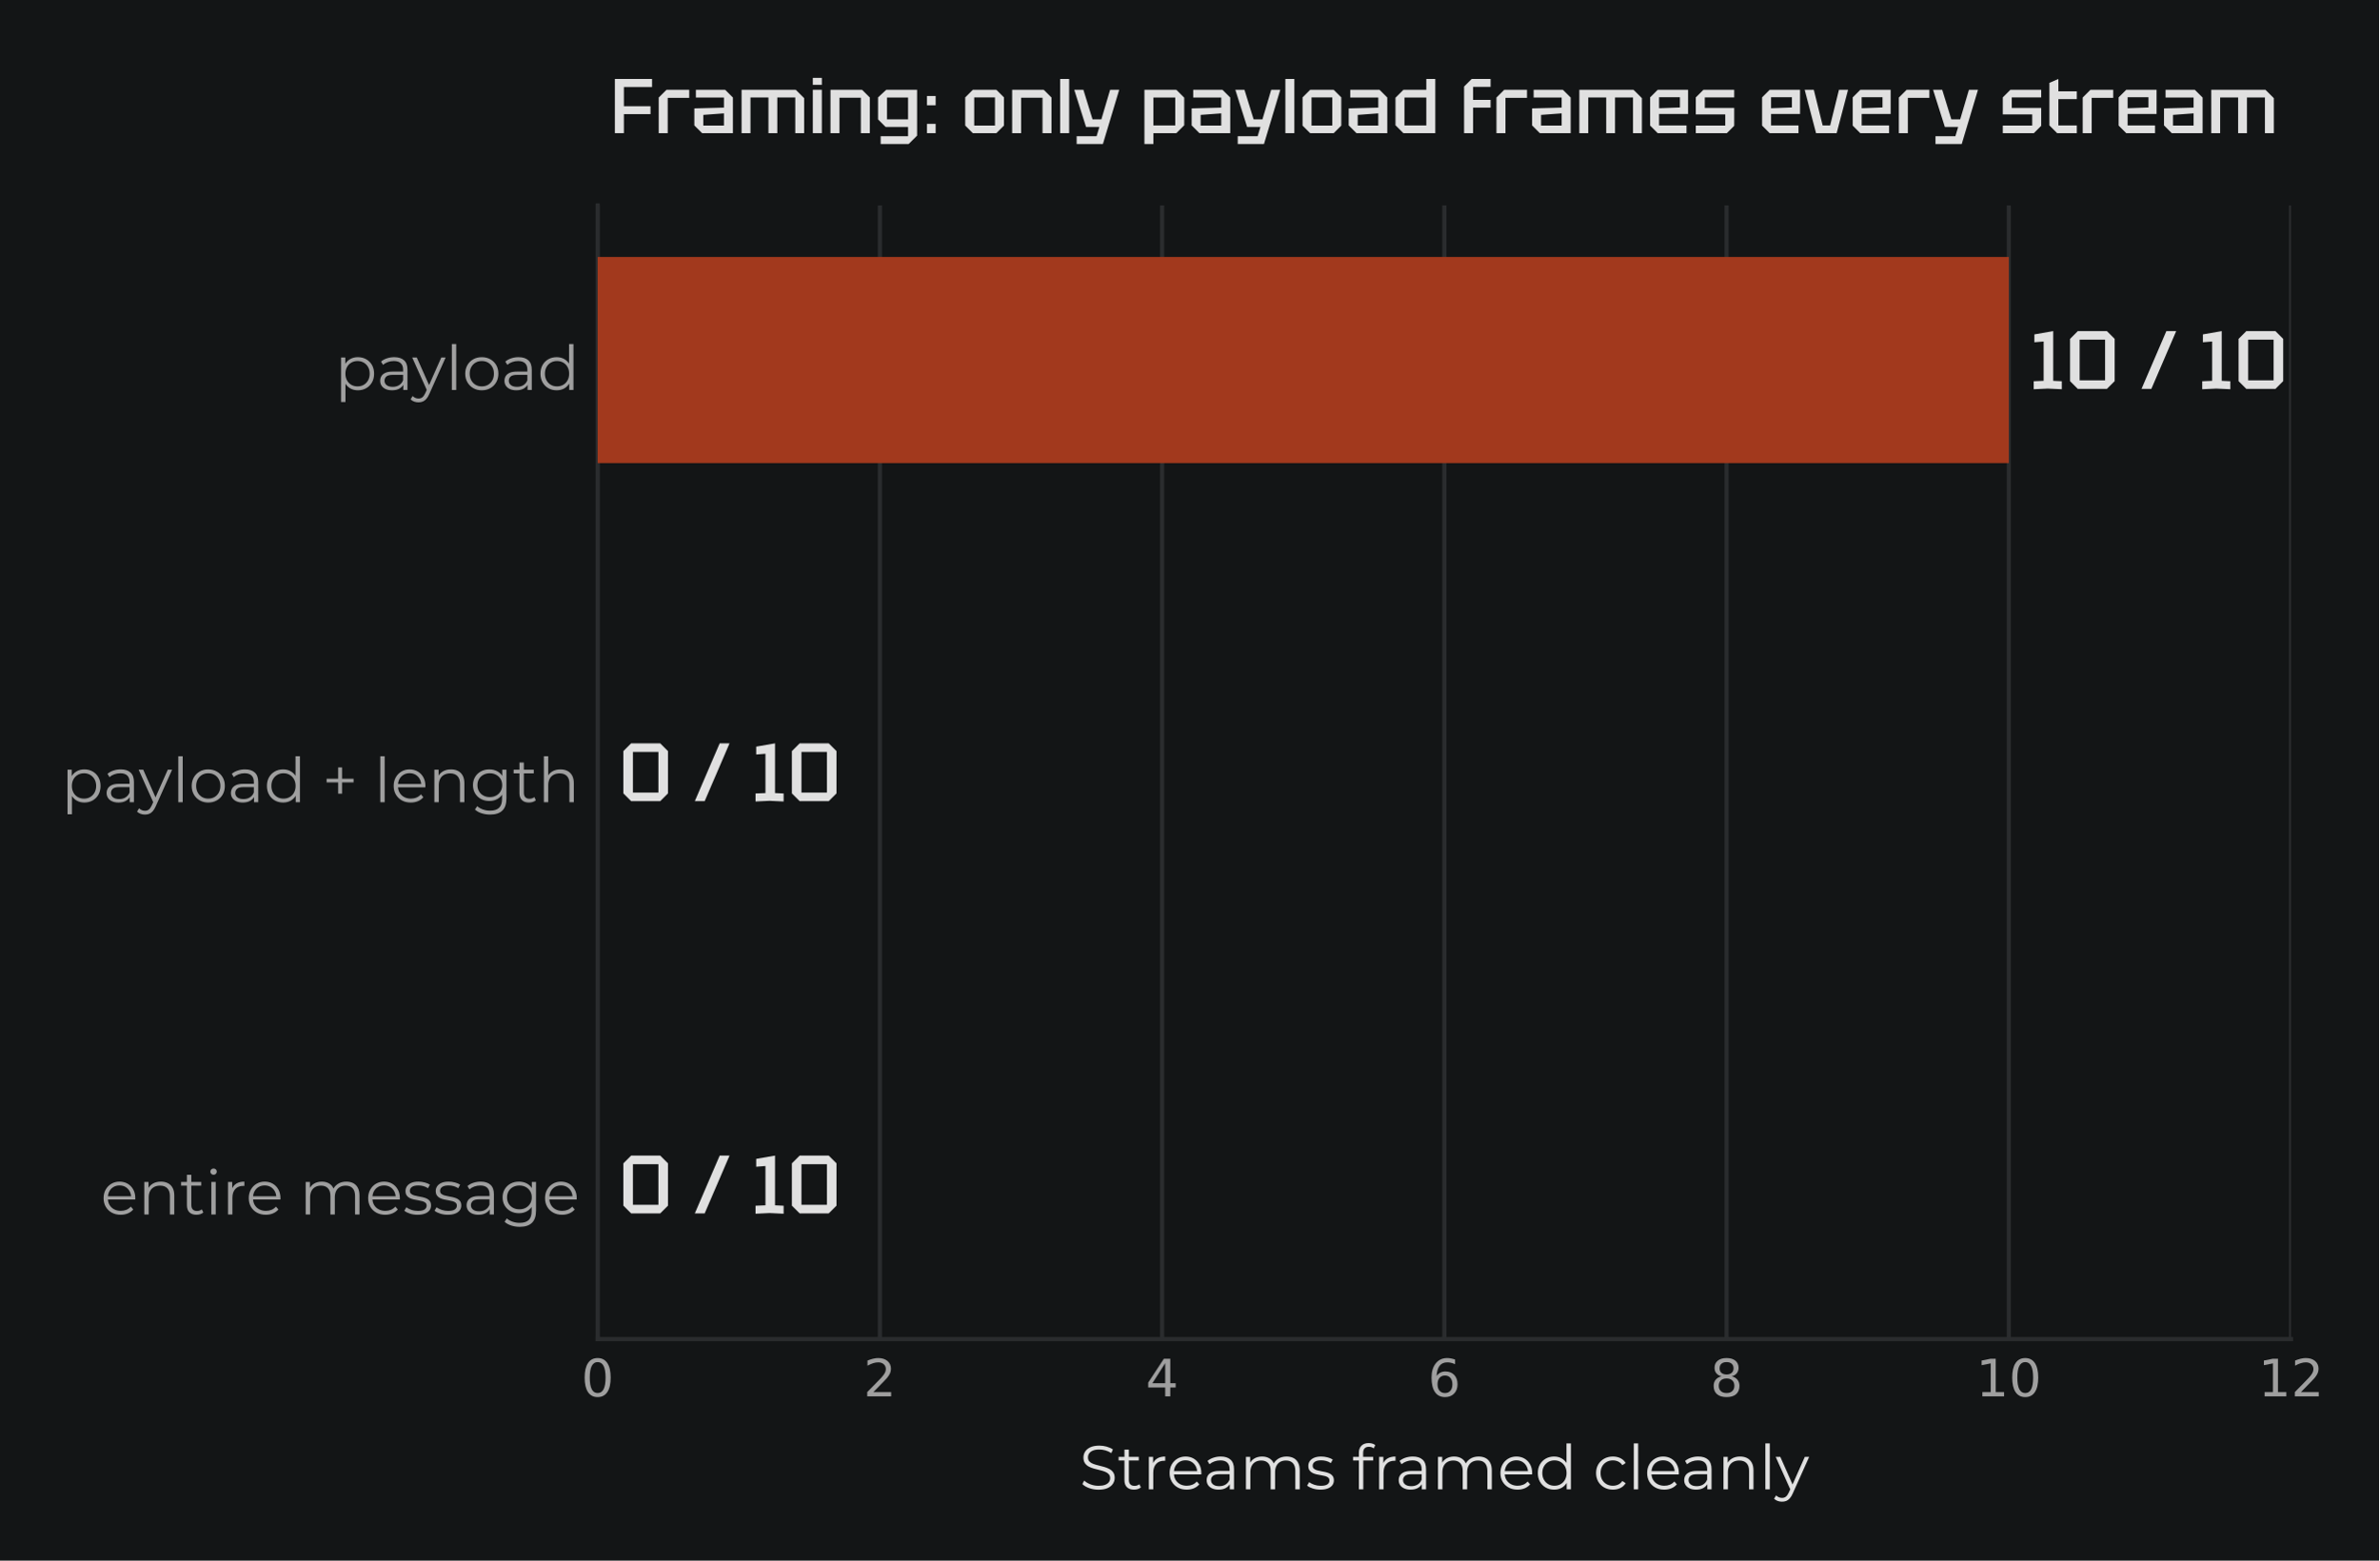
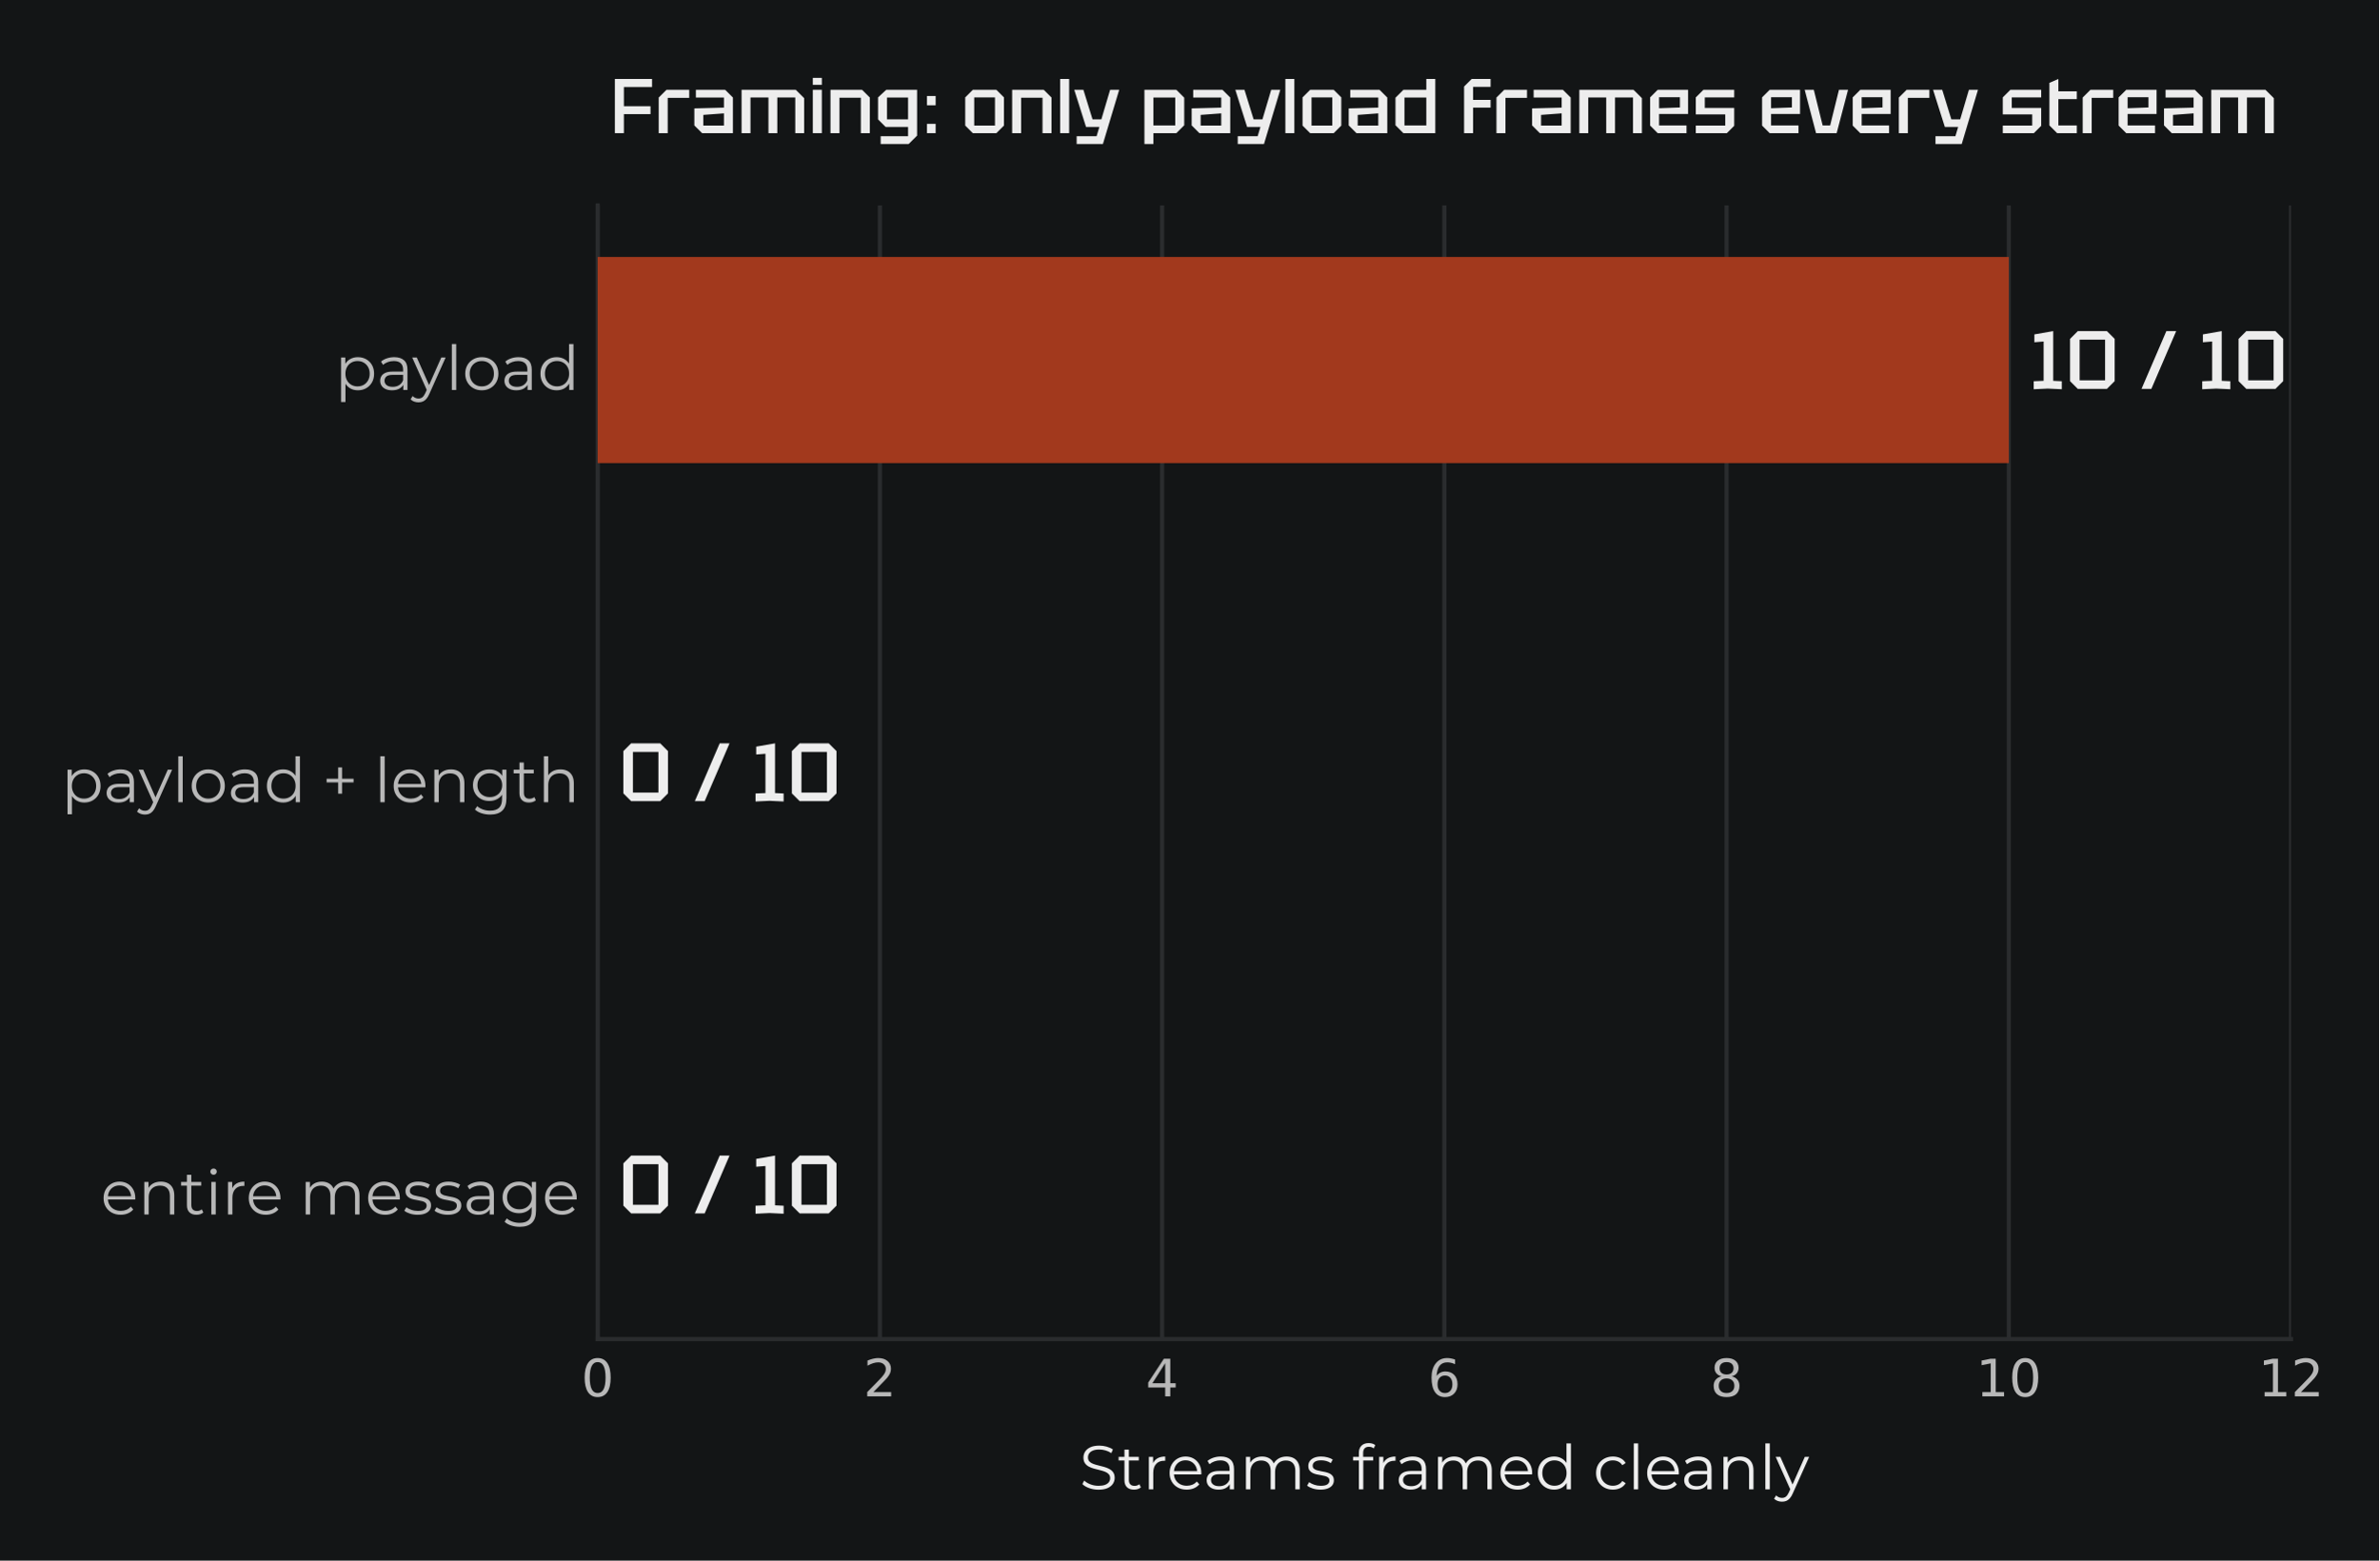
<svg xmlns="http://www.w3.org/2000/svg" xmlns:xlink="http://www.w3.org/1999/xlink" width="460.8pt" height="302.4pt" viewBox="0 0 460.8 302.4" version="1.1">
  <defs>
    <style type="text/css">*{stroke-linejoin: round; stroke-linecap: butt}</style>
  </defs>
  <g id="figure_1">
    <g id="patch_1">
      <path d="M 0 302.4  L 460.8 302.4  L 460.8 0  L 0 0  z " style="fill: #131516" />
    </g>
    <g id="axes_1">
      <g id="patch_2">
        <path d="M 115.76 259.472  L 443.76 259.472  L 443.76 39.8  L 115.76 39.8  z " style="fill: #131516" />
      </g>
      <g id="matplotlib.axis_1">
        <g id="xtick_1">
          <g id="line2d_1">
-             <path d="M 115.76 259.472  L 115.76 39.8  " clip-path="url(#p506b783aee)" style="fill: none; stroke: #2a2c2e; stroke-width: 0.8; stroke-linecap: square" />
+             <path d="M 115.76 259.472  L 115.76 39.8  " clip-path="url(#p3d087b62cd)" style="fill: none; stroke: #2a2c2e; stroke-width: 0.8; stroke-linecap: square" />
          </g>
          <g id="line2d_2" />
          <g id="text_1">
-             <g style="fill: #9f9f9f" transform="translate(112.5787 270.5697) scale(0.1 -0.1)">
+             <g style="fill: #b8b8b8" transform="translate(112.5787 270.5697) scale(0.1 -0.1)">
              <defs>
                <path id="DejaVuSans-13" d="M 2034 4250  Q 1547 4250 1301 3770  Q 1056 3291 1056 2328  Q 1056 1369 1301 889  Q 1547 409 2034 409  Q 2525 409 2770 889  Q 3016 1369 3016 2328  Q 3016 3291 2770 3770  Q 2525 4250 2034 4250  z M 2034 4750  Q 2819 4750 3233 4129  Q 3647 3509 3647 2328  Q 3647 1150 3233 529  Q 2819 -91 2034 -91  Q 1250 -91 836 529  Q 422 1150 422 2328  Q 422 3509 836 4129  Q 1250 4750 2034 4750  z " transform="scale(0.015625)" />
              </defs>
              <use xlink:href="#DejaVuSans-13" />
            </g>
          </g>
        </g>
        <g id="xtick_2">
          <g id="line2d_3">
-             <path d="M 170.427 259.472  L 170.427 39.8  " clip-path="url(#p506b783aee)" style="fill: none; stroke: #2a2c2e; stroke-width: 0.8; stroke-linecap: square" />
+             <path d="M 170.427 259.472  L 170.427 39.8  " clip-path="url(#p3d087b62cd)" style="fill: none; stroke: #2a2c2e; stroke-width: 0.8; stroke-linecap: square" />
          </g>
          <g id="line2d_4" />
          <g id="text_2">
-             <g style="fill: #9f9f9f" transform="translate(167.2454 270.5697) scale(0.1 -0.1)">
+             <g style="fill: #b8b8b8" transform="translate(167.2454 270.5697) scale(0.1 -0.1)">
              <defs>
                <path id="DejaVuSans-15" d="M 1228 531  L 3431 531  L 3431 0  L 469 0  L 469 531  Q 828 903 1448 1529  Q 2069 2156 2228 2338  Q 2531 2678 2651 2914  Q 2772 3150 2772 3378  Q 2772 3750 2511 3984  Q 2250 4219 1831 4219  Q 1534 4219 1204 4116  Q 875 4013 500 3803  L 500 4441  Q 881 4594 1212 4672  Q 1544 4750 1819 4750  Q 2544 4750 2975 4387  Q 3406 4025 3406 3419  Q 3406 3131 3298 2873  Q 3191 2616 2906 2266  Q 2828 2175 2409 1742  Q 1991 1309 1228 531  z " transform="scale(0.015625)" />
              </defs>
              <use xlink:href="#DejaVuSans-15" />
            </g>
          </g>
        </g>
        <g id="xtick_3">
          <g id="line2d_5">
-             <path d="M 225.093 259.472  L 225.093 39.8  " clip-path="url(#p506b783aee)" style="fill: none; stroke: #2a2c2e; stroke-width: 0.8; stroke-linecap: square" />
+             <path d="M 225.093 259.472  L 225.093 39.8  " clip-path="url(#p3d087b62cd)" style="fill: none; stroke: #2a2c2e; stroke-width: 0.8; stroke-linecap: square" />
          </g>
          <g id="line2d_6" />
          <g id="text_3">
-             <g style="fill: #9f9f9f" transform="translate(221.9121 270.5697) scale(0.1 -0.1)">
+             <g style="fill: #b8b8b8" transform="translate(221.9121 270.5697) scale(0.1 -0.1)">
              <defs>
                <path id="DejaVuSans-17" d="M 2419 4116  L 825 1625  L 2419 1625  L 2419 4116  z M 2253 4666  L 3047 4666  L 3047 1625  L 3713 1625  L 3713 1100  L 3047 1100  L 3047 0  L 2419 0  L 2419 1100  L 313 1100  L 313 1709  L 2253 4666  z " transform="scale(0.015625)" />
              </defs>
              <use xlink:href="#DejaVuSans-17" />
            </g>
          </g>
        </g>
        <g id="xtick_4">
          <g id="line2d_7">
-             <path d="M 279.76 259.472  L 279.76 39.8  " clip-path="url(#p506b783aee)" style="fill: none; stroke: #2a2c2e; stroke-width: 0.8; stroke-linecap: square" />
+             <path d="M 279.76 259.472  L 279.76 39.8  " clip-path="url(#p3d087b62cd)" style="fill: none; stroke: #2a2c2e; stroke-width: 0.8; stroke-linecap: square" />
          </g>
          <g id="line2d_8" />
          <g id="text_4">
-             <g style="fill: #9f9f9f" transform="translate(276.5788 270.5697) scale(0.1 -0.1)">
+             <g style="fill: #b8b8b8" transform="translate(276.5788 270.5697) scale(0.1 -0.1)">
              <defs>
                <path id="DejaVuSans-19" d="M 2113 2584  Q 1688 2584 1439 2293  Q 1191 2003 1191 1497  Q 1191 994 1439 701  Q 1688 409 2113 409  Q 2538 409 2786 701  Q 3034 994 3034 1497  Q 3034 2003 2786 2293  Q 2538 2584 2113 2584  z M 3366 4563  L 3366 3988  Q 3128 4100 2886 4159  Q 2644 4219 2406 4219  Q 1781 4219 1451 3797  Q 1122 3375 1075 2522  Q 1259 2794 1537 2939  Q 1816 3084 2150 3084  Q 2853 3084 3261 2657  Q 3669 2231 3669 1497  Q 3669 778 3244 343  Q 2819 -91 2113 -91  Q 1303 -91 875 529  Q 447 1150 447 2328  Q 447 3434 972 4092  Q 1497 4750 2381 4750  Q 2619 4750 2861 4703  Q 3103 4656 3366 4563  z " transform="scale(0.015625)" />
              </defs>
              <use xlink:href="#DejaVuSans-19" />
            </g>
          </g>
        </g>
        <g id="xtick_5">
          <g id="line2d_9">
-             <path d="M 334.427 259.472  L 334.427 39.8  " clip-path="url(#p506b783aee)" style="fill: none; stroke: #2a2c2e; stroke-width: 0.8; stroke-linecap: square" />
+             <path d="M 334.427 259.472  L 334.427 39.8  " clip-path="url(#p3d087b62cd)" style="fill: none; stroke: #2a2c2e; stroke-width: 0.8; stroke-linecap: square" />
          </g>
          <g id="line2d_10" />
          <g id="text_5">
-             <g style="fill: #9f9f9f" transform="translate(331.2454 270.5697) scale(0.1 -0.1)">
+             <g style="fill: #b8b8b8" transform="translate(331.2454 270.5697) scale(0.1 -0.1)">
              <defs>
                <path id="DejaVuSans-1b" d="M 2034 2216  Q 1584 2216 1326 1975  Q 1069 1734 1069 1313  Q 1069 891 1326 650  Q 1584 409 2034 409  Q 2484 409 2743 651  Q 3003 894 3003 1313  Q 3003 1734 2745 1975  Q 2488 2216 2034 2216  z M 1403 2484  Q 997 2584 770 2862  Q 544 3141 544 3541  Q 544 4100 942 4425  Q 1341 4750 2034 4750  Q 2731 4750 3128 4425  Q 3525 4100 3525 3541  Q 3525 3141 3298 2862  Q 3072 2584 2669 2484  Q 3125 2378 3379 2068  Q 3634 1759 3634 1313  Q 3634 634 3220 271  Q 2806 -91 2034 -91  Q 1263 -91 848 271  Q 434 634 434 1313  Q 434 1759 690 2068  Q 947 2378 1403 2484  z M 1172 3481  Q 1172 3119 1398 2916  Q 1625 2713 2034 2713  Q 2441 2713 2670 2916  Q 2900 3119 2900 3481  Q 2900 3844 2670 4047  Q 2441 4250 2034 4250  Q 1625 4250 1398 4047  Q 1172 3844 1172 3481  z " transform="scale(0.015625)" />
              </defs>
              <use xlink:href="#DejaVuSans-1b" />
            </g>
          </g>
        </g>
        <g id="xtick_6">
          <g id="line2d_11">
-             <path d="M 389.093 259.472  L 389.093 39.8  " clip-path="url(#p506b783aee)" style="fill: none; stroke: #2a2c2e; stroke-width: 0.8; stroke-linecap: square" />
+             <path d="M 389.093 259.472  L 389.093 39.8  " clip-path="url(#p3d087b62cd)" style="fill: none; stroke: #2a2c2e; stroke-width: 0.8; stroke-linecap: square" />
          </g>
          <g id="line2d_12" />
          <g id="text_6">
-             <g style="fill: #9f9f9f" transform="translate(382.7308 270.5697) scale(0.1 -0.1)">
+             <g style="fill: #b8b8b8" transform="translate(382.7308 270.5697) scale(0.1 -0.1)">
              <defs>
                <path id="DejaVuSans-14" d="M 794 531  L 1825 531  L 1825 4091  L 703 3866  L 703 4441  L 1819 4666  L 2450 4666  L 2450 531  L 3481 531  L 3481 0  L 794 0  L 794 531  z " transform="scale(0.015625)" />
              </defs>
              <use xlink:href="#DejaVuSans-14" />
              <use xlink:href="#DejaVuSans-13" transform="translate(63.625 0)" />
            </g>
          </g>
        </g>
        <g id="xtick_7">
          <g id="line2d_13">
-             <path d="M 443.76 259.472  L 443.76 39.8  " clip-path="url(#p506b783aee)" style="fill: none; stroke: #2a2c2e; stroke-width: 0.8; stroke-linecap: square" />
+             <path d="M 443.76 259.472  L 443.76 39.8  " clip-path="url(#p3d087b62cd)" style="fill: none; stroke: #2a2c2e; stroke-width: 0.8; stroke-linecap: square" />
          </g>
          <g id="line2d_14" />
          <g id="text_7">
-             <g style="fill: #9f9f9f" transform="translate(437.3975 270.5697) scale(0.1 -0.1)">
+             <g style="fill: #b8b8b8" transform="translate(437.3975 270.5697) scale(0.1 -0.1)">
              <use xlink:href="#DejaVuSans-14" />
              <use xlink:href="#DejaVuSans-15" transform="translate(63.625 0)" />
            </g>
          </g>
        </g>
        <g id="text_8">
-           <g style="fill: #e0e0e0" transform="translate(209.0856 288.588) scale(0.12 -0.12)">
+           <g style="fill: #ededed" transform="translate(209.0856 288.588) scale(0.12 -0.12)">
            <defs>
              <path id="Montserrat-Regular-10a" d="M 1965 -38  Q 1466 -38 1008 125  Q 550 288 301 544  L 486 909  Q 723 678 1123 521  Q 1523 365 1965 365  Q 2387 365 2652 470  Q 2918 576 3043 755  Q 3168 934 3168 1152  Q 3168 1414 3017 1574  Q 2867 1734 2624 1827  Q 2381 1920 2086 1990  Q 1792 2061 1497 2141  Q 1203 2221 956 2355  Q 710 2490 560 2710  Q 410 2931 410 3290  Q 410 3622 586 3900  Q 762 4179 1126 4348  Q 1491 4518 2061 4518  Q 2438 4518 2809 4412  Q 3181 4307 3450 4122  L 3290 3744  Q 3002 3936 2678 4025  Q 2355 4115 2054 4115  Q 1651 4115 1388 4006  Q 1126 3898 1001 3715  Q 877 3533 877 3302  Q 877 3040 1027 2880  Q 1178 2720 1424 2630  Q 1670 2541 1964 2470  Q 2259 2400 2550 2317  Q 2842 2234 3088 2102  Q 3334 1971 3484 1753  Q 3635 1536 3635 1184  Q 3635 858 3456 579  Q 3277 301 2909 131  Q 2541 -38 1965 -38  z " transform="scale(0.015625)" />
              <path id="Montserrat-Regular-2a2" d="M 1696 -32  Q 1222 -32 966 224  Q 710 480 710 947  L 710 4102  L 1165 4102  L 1165 973  Q 1165 678 1315 518  Q 1466 358 1747 358  Q 2048 358 2246 531  L 2406 205  Q 2272 83 2083 25  Q 1894 -32 1696 -32  z M 109 2982  L 109 3360  L 2189 3360  L 2189 2982  L 109 2982  z " transform="scale(0.015625)" />
              <path id="Montserrat-Regular-286" d="M 634 0  L 634 3360  L 1069 3360  L 1069 2445  L 1024 2605  Q 1165 2989 1497 3190  Q 1830 3392 2323 3392  L 2323 2950  Q 2298 2950 2272 2953  Q 2246 2957 2221 2957  Q 1690 2957 1389 2633  Q 1088 2310 1088 1715  L 1088 0  L 634 0  z " transform="scale(0.015625)" />
              <path id="Montserrat-Regular-1c6" d="M 2061 -32  Q 1536 -32 1139 189  Q 742 410 518 797  Q 294 1184 294 1683  Q 294 2182 508 2566  Q 723 2950 1097 3171  Q 1472 3392 1939 3392  Q 2413 3392 2781 3177  Q 3149 2963 3360 2576  Q 3571 2189 3571 1683  Q 3571 1651 3568 1616  Q 3565 1581 3565 1542  L 640 1542  L 640 1882  L 3322 1882  L 3142 1747  Q 3142 2112 2985 2397  Q 2829 2682 2560 2842  Q 2291 3002 1939 3002  Q 1594 3002 1318 2842  Q 1043 2682 889 2394  Q 736 2106 736 1734  L 736 1664  Q 736 1280 905 989  Q 1075 698 1379 534  Q 1683 371 2074 371  Q 2381 371 2646 480  Q 2912 589 3104 813  L 3360 518  Q 3136 250 2800 109  Q 2464 -32 2061 -32  z " transform="scale(0.015625)" />
              <path id="Montserrat-Regular-17d" d="M 2739 0  L 2739 742  L 2720 864  L 2720 2106  Q 2720 2534 2480 2764  Q 2240 2995 1766 2995  Q 1440 2995 1145 2886  Q 851 2778 646 2598  L 442 2938  Q 698 3155 1056 3273  Q 1414 3392 1811 3392  Q 2464 3392 2819 3069  Q 3174 2746 3174 2086  L 3174 0  L 2739 0  z M 1581 -32  Q 1203 -32 924 93  Q 646 218 499 438  Q 352 659 352 947  Q 352 1210 477 1424  Q 602 1638 886 1769  Q 1171 1901 1651 1901  L 2810 1901  L 2810 1562  L 1664 1562  Q 1178 1562 989 1389  Q 800 1216 800 960  Q 800 672 1024 499  Q 1248 326 1651 326  Q 2035 326 2313 502  Q 2592 678 2720 1011  L 2822 698  Q 2694 365 2377 166  Q 2061 -32 1581 -32  z " transform="scale(0.015625)" />
              <path id="Montserrat-Regular-23f" d="M 634 0  L 634 3360  L 1069 3360  L 1069 2451  L 998 2611  Q 1152 2976 1494 3184  Q 1837 3392 2304 3392  Q 2797 3392 3142 3145  Q 3488 2899 3590 2406  L 3411 2477  Q 3558 2886 3932 3139  Q 4307 3392 4832 3392  Q 5242 3392 5546 3235  Q 5850 3078 6019 2758  Q 6189 2438 6189 1952  L 6189 0  L 5734 0  L 5734 1907  Q 5734 2438 5481 2710  Q 5229 2982 4768 2982  Q 4422 2982 4169 2838  Q 3917 2694 3779 2422  Q 3642 2150 3642 1766  L 3642 0  L 3187 0  L 3187 1907  Q 3187 2438 2931 2710  Q 2675 2982 2214 2982  Q 1875 2982 1619 2838  Q 1363 2694 1225 2422  Q 1088 2150 1088 1766  L 1088 0  L 634 0  z " transform="scale(0.015625)" />
              <path id="Montserrat-Regular-294" d="M 1536 -32  Q 1120 -32 749 86  Q 378 205 166 384  L 371 742  Q 576 589 896 477  Q 1216 365 1568 365  Q 2048 365 2259 515  Q 2470 666 2470 915  Q 2470 1101 2352 1206  Q 2234 1312 2042 1366  Q 1850 1421 1613 1459  Q 1376 1498 1142 1549  Q 909 1600 717 1699  Q 525 1798 406 1971  Q 288 2144 288 2432  Q 288 2707 441 2924  Q 595 3142 892 3267  Q 1190 3392 1619 3392  Q 1946 3392 2272 3305  Q 2598 3219 2810 3078  L 2611 2714  Q 2387 2867 2131 2934  Q 1875 3002 1619 3002  Q 1165 3002 950 2845  Q 736 2688 736 2445  Q 736 2253 854 2144  Q 973 2035 1168 1974  Q 1363 1914 1596 1875  Q 1830 1837 2064 1782  Q 2298 1728 2493 1635  Q 2688 1542 2806 1372  Q 2925 1203 2925 928  Q 2925 634 2761 419  Q 2598 205 2288 86  Q 1978 -32 1536 -32  z " transform="scale(0.015625)" />
              <path id="Montserrat-Regular-482" transform="scale(0.015625)" />
              <path id="Montserrat-Regular-1ea" d="M 710 0  L 710 3782  Q 710 4230 972 4505  Q 1235 4781 1728 4781  Q 1920 4781 2099 4729  Q 2278 4678 2400 4570  L 2246 4230  Q 2150 4314 2022 4355  Q 1894 4397 1747 4397  Q 1459 4397 1305 4237  Q 1152 4077 1152 3763  L 1152 3251  L 1165 3040  L 1165 0  L 710 0  z M 109 2982  L 109 3360  L 2189 3360  L 2189 2982  L 109 2982  z " transform="scale(0.015625)" />
              <path id="Montserrat-Regular-1b7" d="M 1971 -32  Q 1491 -32 1110 185  Q 730 403 512 790  Q 294 1178 294 1683  Q 294 2195 512 2579  Q 730 2963 1110 3177  Q 1491 3392 1971 3392  Q 2413 3392 2761 3193  Q 3110 2995 3318 2614  Q 3526 2234 3526 1683  Q 3526 1139 3321 755  Q 3117 371 2768 169  Q 2419 -32 1971 -32  z M 2003 371  Q 2362 371 2646 534  Q 2931 698 3094 995  Q 3258 1293 3258 1683  Q 3258 2080 3094 2374  Q 2931 2669 2646 2832  Q 2362 2995 2003 2995  Q 1651 2995 1369 2832  Q 1088 2669 921 2374  Q 755 2080 755 1683  Q 755 1293 921 995  Q 1088 698 1369 534  Q 1651 371 2003 371  z M 3270 0  L 3270 1011  L 3315 1690  L 3251 2368  L 3251 4749  L 3706 4749  L 3706 0  L 3270 0  z " transform="scale(0.015625)" />
              <path id="Montserrat-Regular-1ab" d="M 2029 -32  Q 1530 -32 1136 189  Q 742 410 518 797  Q 294 1184 294 1683  Q 294 2189 518 2573  Q 742 2957 1136 3174  Q 1530 3392 2029 3392  Q 2458 3392 2803 3225  Q 3149 3059 3347 2726  L 3008 2496  Q 2835 2752 2579 2873  Q 2323 2995 2022 2995  Q 1664 2995 1376 2832  Q 1088 2669 921 2374  Q 755 2080 755 1683  Q 755 1286 921 992  Q 1088 698 1376 534  Q 1664 371 2022 371  Q 2323 371 2579 492  Q 2835 614 3008 864  L 3347 634  Q 3149 307 2803 137  Q 2458 -32 2029 -32  z " transform="scale(0.015625)" />
              <path id="Montserrat-Regular-22e" d="M 634 0  L 634 4749  L 1088 4749  L 1088 0  L 634 0  z " transform="scale(0.015625)" />
              <path id="Montserrat-Regular-245" d="M 634 0  L 634 3360  L 1069 3360  L 1069 2438  L 998 2611  Q 1158 2976 1510 3184  Q 1862 3392 2349 3392  Q 2758 3392 3068 3235  Q 3379 3078 3555 2758  Q 3731 2438 3731 1952  L 3731 0  L 3277 0  L 3277 1907  Q 3277 2438 3011 2710  Q 2746 2982 2266 2982  Q 1907 2982 1641 2838  Q 1376 2694 1232 2422  Q 1088 2150 1088 1766  L 1088 0  L 634 0  z " transform="scale(0.015625)" />
              <path id="Montserrat-Regular-2e2" d="M 659 -1274  Q 422 -1274 208 -1197  Q -6 -1120 -160 -966  L 51 -627  Q 179 -749 329 -816  Q 480 -883 666 -883  Q 890 -883 1053 -758  Q 1216 -634 1363 -320  L 1581 173  L 1632 243  L 3014 3360  L 3462 3360  L 1779 -403  Q 1638 -730 1468 -922  Q 1299 -1114 1100 -1194  Q 902 -1274 659 -1274  z M 1555 -96  L 6 3360  L 480 3360  L 1850 275  L 1555 -96  z " transform="scale(0.015625)" />
            </defs>
            <use xlink:href="#Montserrat-Regular-10a" />
            <use xlink:href="#Montserrat-Regular-2a2" transform="translate(61.5 0)" />
            <use xlink:href="#Montserrat-Regular-286" transform="translate(102.0938 0)" />
            <use xlink:href="#Montserrat-Regular-1c6" transform="translate(140.8906 0)" />
            <use xlink:href="#Montserrat-Regular-17d" transform="translate(199.7969 0)" />
            <use xlink:href="#Montserrat-Regular-23f" transform="translate(258.7969 0)" />
            <use xlink:href="#Montserrat-Regular-294" transform="translate(364.8906 0)" />
            <use xlink:href="#Montserrat-Regular-482" transform="translate(413.6875 0)" />
            <use xlink:href="#Montserrat-Regular-1ea" transform="translate(439.8906 0)" />
            <use xlink:href="#Montserrat-Regular-286" transform="translate(473.7969 0)" />
            <use xlink:href="#Montserrat-Regular-17d" transform="translate(509.7969 0)" />
            <use xlink:href="#Montserrat-Regular-23f" transform="translate(568.7969 0)" />
            <use xlink:href="#Montserrat-Regular-1c6" transform="translate(674.8906 0)" />
            <use xlink:href="#Montserrat-Regular-1b7" transform="translate(735.2969 0)" />
            <use xlink:href="#Montserrat-Regular-482" transform="translate(803.0938 0)" />
            <use xlink:href="#Montserrat-Regular-1ab" transform="translate(829.2969 0)" />
            <use xlink:href="#Montserrat-Regular-22e" transform="translate(884.7969 0)" />
            <use xlink:href="#Montserrat-Regular-1c6" transform="translate(911.7031 0)" />
            <use xlink:href="#Montserrat-Regular-17d" transform="translate(970.6094 0)" />
            <use xlink:href="#Montserrat-Regular-245" transform="translate(1029.609 0)" />
            <use xlink:href="#Montserrat-Regular-22e" transform="translate(1097.203 0)" />
            <use xlink:href="#Montserrat-Regular-2e2" transform="translate(1123.703 0)" />
          </g>
        </g>
      </g>
      <g id="matplotlib.axis_2">
        <g id="ytick_1">
          <g id="line2d_15" />
          <g id="text_9">
-             <g style="fill: #9f9f9f" transform="translate(64.87125 75.56327) scale(0.12 -0.12)">
+             <g style="fill: #b8b8b8" transform="translate(64.87125 75.56327) scale(0.12 -0.12)">
              <defs>
                <path id="Montserrat-Regular-27e" d="M 2368 -32  Q 1933 -32 1581 169  Q 1229 371 1021 752  Q 813 1133 813 1683  Q 813 2234 1017 2614  Q 1222 2995 1574 3193  Q 1926 3392 2368 3392  Q 2848 3392 3229 3177  Q 3610 2963 3827 2576  Q 4045 2189 4045 1683  Q 4045 1171 3827 787  Q 3610 403 3229 185  Q 2848 -32 2368 -32  z M 634 -1242  L 634 3360  L 1069 3360  L 1069 2349  L 1024 1677  L 1088 998  L 1088 -1242  L 634 -1242  z M 2336 371  Q 2694 371 2976 534  Q 3258 698 3424 995  Q 3590 1293 3590 1683  Q 3590 2074 3424 2368  Q 3258 2662 2976 2828  Q 2694 2995 2336 2995  Q 1978 2995 1693 2828  Q 1408 2662 1245 2368  Q 1082 2074 1082 1683  Q 1082 1293 1245 995  Q 1408 698 1693 534  Q 1978 371 2336 371  z " transform="scale(0.015625)" />
                <path id="Montserrat-Regular-254" d="M 2003 -32  Q 1517 -32 1129 189  Q 742 410 518 797  Q 294 1184 294 1683  Q 294 2189 518 2573  Q 742 2957 1126 3174  Q 1510 3392 2003 3392  Q 2502 3392 2889 3174  Q 3277 2957 3497 2573  Q 3718 2189 3718 1683  Q 3718 1184 3497 797  Q 3277 410 2886 189  Q 2496 -32 2003 -32  z M 2003 371  Q 2368 371 2649 534  Q 2931 698 3094 995  Q 3258 1293 3258 1683  Q 3258 2080 3094 2374  Q 2931 2669 2649 2832  Q 2368 2995 2010 2995  Q 1651 2995 1369 2832  Q 1088 2669 921 2374  Q 755 2080 755 1683  Q 755 1293 921 995  Q 1088 698 1369 534  Q 1651 371 2003 371  z " transform="scale(0.015625)" />
              </defs>
              <use xlink:href="#Montserrat-Regular-27e" />
              <use xlink:href="#Montserrat-Regular-17d" transform="translate(67.5 0)" />
              <use xlink:href="#Montserrat-Regular-2e2" transform="translate(124.5938 0)" />
              <use xlink:href="#Montserrat-Regular-22e" transform="translate(178.7969 0)" />
              <use xlink:href="#Montserrat-Regular-254" transform="translate(205.7031 0)" />
              <use xlink:href="#Montserrat-Regular-17d" transform="translate(268.1094 0)" />
              <use xlink:href="#Montserrat-Regular-1b7" transform="translate(327.1094 0)" />
            </g>
          </g>
        </g>
        <g id="ytick_2">
          <g id="line2d_16" />
          <g id="text_10">
-             <g style="fill: #9f9f9f" transform="translate(11.89125 155.444) scale(0.12 -0.12)">
+             <g style="fill: #b8b8b8" transform="translate(11.89125 155.444) scale(0.12 -0.12)">
              <defs>
                <path id="Montserrat-Regular-4f1" d="M 1638 883  L 1638 3597  L 2042 3597  L 2042 883  L 1638 883  z M 448 2048  L 448 2426  L 3232 2426  L 3232 2048  L 448 2048  z " transform="scale(0.015625)" />
                <path id="Montserrat-Regular-1ec" d="M 2067 -1274  Q 1606 -1274 1184 -1139  Q 762 -1005 499 -755  L 730 -410  Q 966 -621 1315 -745  Q 1664 -870 2054 -870  Q 2694 -870 2995 -572  Q 3296 -275 3296 352  L 3296 1190  L 3360 1766  L 3315 2342  L 3315 3360  L 3750 3360  L 3750 410  Q 3750 -461 3324 -867  Q 2899 -1274 2067 -1274  z M 1984 128  Q 1504 128 1120 336  Q 736 544 515 915  Q 294 1286 294 1766  Q 294 2246 515 2614  Q 736 2982 1120 3187  Q 1504 3392 1984 3392  Q 2432 3392 2790 3206  Q 3149 3021 3360 2656  Q 3571 2291 3571 1766  Q 3571 1242 3360 877  Q 3149 512 2790 320  Q 2432 128 1984 128  z M 2029 531  Q 2400 531 2688 688  Q 2976 845 3142 1123  Q 3309 1402 3309 1766  Q 3309 2131 3142 2406  Q 2976 2682 2688 2838  Q 2400 2995 2029 2995  Q 1664 2995 1373 2838  Q 1082 2682 918 2406  Q 755 2131 755 1766  Q 755 1402 918 1123  Q 1082 845 1373 688  Q 1664 531 2029 531  z " transform="scale(0.015625)" />
                <path id="Montserrat-Regular-1fb" d="M 634 0  L 634 4749  L 1088 4749  L 1088 2438  L 998 2611  Q 1158 2976 1510 3184  Q 1862 3392 2349 3392  Q 2758 3392 3068 3235  Q 3379 3078 3555 2758  Q 3731 2438 3731 1952  L 3731 0  L 3277 0  L 3277 1907  Q 3277 2438 3011 2710  Q 2746 2982 2266 2982  Q 1907 2982 1641 2838  Q 1376 2694 1232 2422  Q 1088 2150 1088 1766  L 1088 0  L 634 0  z " transform="scale(0.015625)" />
              </defs>
              <use xlink:href="#Montserrat-Regular-27e" />
              <use xlink:href="#Montserrat-Regular-17d" transform="translate(67.5 0)" />
              <use xlink:href="#Montserrat-Regular-2e2" transform="translate(124.5938 0)" />
              <use xlink:href="#Montserrat-Regular-22e" transform="translate(178.7969 0)" />
              <use xlink:href="#Montserrat-Regular-254" transform="translate(205.7031 0)" />
              <use xlink:href="#Montserrat-Regular-17d" transform="translate(268.1094 0)" />
              <use xlink:href="#Montserrat-Regular-1b7" transform="translate(327.1094 0)" />
              <use xlink:href="#Montserrat-Regular-482" transform="translate(394.9062 0)" />
              <use xlink:href="#Montserrat-Regular-4f1" transform="translate(421.1094 0)" />
              <use xlink:href="#Montserrat-Regular-482" transform="translate(478.6094 0)" />
              <use xlink:href="#Montserrat-Regular-22e" transform="translate(504.8125 0)" />
              <use xlink:href="#Montserrat-Regular-1c6" transform="translate(531.7188 0)" />
              <use xlink:href="#Montserrat-Regular-245" transform="translate(592.125 0)" />
              <use xlink:href="#Montserrat-Regular-1ec" transform="translate(659.7188 0)" />
              <use xlink:href="#Montserrat-Regular-2a2" transform="translate(728.2188 0)" />
              <use xlink:href="#Montserrat-Regular-1fb" transform="translate(768.8125 0)" />
            </g>
          </g>
        </g>
        <g id="ytick_3">
          <g id="line2d_17" />
          <g id="text_11">
-             <g style="fill: #9f9f9f" transform="translate(19.51125 235.3247) scale(0.12 -0.12)">
+             <g style="fill: #b8b8b8" transform="translate(19.51125 235.3247) scale(0.12 -0.12)">
              <defs>
                <path id="Montserrat-Regular-208" d="M 634 0  L 634 3360  L 1088 3360  L 1088 0  L 634 0  z M 864 4102  Q 723 4102 627 4198  Q 531 4294 531 4429  Q 531 4563 627 4656  Q 723 4749 864 4749  Q 1005 4749 1101 4659  Q 1197 4570 1197 4435  Q 1197 4294 1104 4198  Q 1011 4102 864 4102  z " transform="scale(0.015625)" />
              </defs>
              <use xlink:href="#Montserrat-Regular-1c6" />
              <use xlink:href="#Montserrat-Regular-245" transform="translate(60.40625 0)" />
              <use xlink:href="#Montserrat-Regular-2a2" transform="translate(128 0)" />
              <use xlink:href="#Montserrat-Regular-208" transform="translate(168.5938 0)" />
              <use xlink:href="#Montserrat-Regular-286" transform="translate(195.5 0)" />
              <use xlink:href="#Montserrat-Regular-1c6" transform="translate(234.2969 0)" />
              <use xlink:href="#Montserrat-Regular-482" transform="translate(294.7031 0)" />
              <use xlink:href="#Montserrat-Regular-23f" transform="translate(320.9062 0)" />
              <use xlink:href="#Montserrat-Regular-1c6" transform="translate(427 0)" />
              <use xlink:href="#Montserrat-Regular-294" transform="translate(487.4062 0)" />
              <use xlink:href="#Montserrat-Regular-294" transform="translate(536.2031 0)" />
              <use xlink:href="#Montserrat-Regular-17d" transform="translate(585 0)" />
              <use xlink:href="#Montserrat-Regular-1ec" transform="translate(644 0)" />
              <use xlink:href="#Montserrat-Regular-1c6" transform="translate(712.5 0)" />
            </g>
          </g>
        </g>
      </g>
      <g id="patch_3">
        <path d="M 115.76 259.472  L 115.76 39.8  " style="fill: none; stroke: #2a2c2e; stroke-width: 0.8; stroke-linejoin: miter; stroke-linecap: square" />
      </g>
      <g id="patch_4">
        <path d="M 115.76 259.472  L 443.76 259.472  " style="fill: none; stroke: #2a2c2e; stroke-width: 0.8; stroke-linejoin: miter; stroke-linecap: square" />
      </g>
      <g id="patch_5">
-         <path d="M 115.76 89.725  L 389.093 89.725  L 389.093 49.785  L 115.76 49.785  z " clip-path="url(#p506b783aee)" style="fill: #a2391d" />
+         <path d="M 115.76 89.725  L 389.093 89.725  L 389.093 49.785  L 115.76 49.785  z " clip-path="url(#p3d087b62cd)" style="fill: #a2391d" />
      </g>
      <g id="patch_6">
-         <path d="M 115.76 169.606  L 115.76 169.606  L 115.76 129.666  L 115.76 129.666  z " clip-path="url(#p506b783aee)" style="fill: #6d071f" />
+         <path d="M 115.76 169.606  L 115.76 169.606  L 115.76 129.666  L 115.76 129.666  z " clip-path="url(#p3d087b62cd)" style="fill: #6d071f" />
      </g>
      <g id="patch_7">
-         <path d="M 115.76 249.487  L 115.76 249.487  L 115.76 209.547  L 115.76 209.547  z " clip-path="url(#p506b783aee)" style="fill: #6d071f" />
+         <path d="M 115.76 249.487  L 115.76 249.487  L 115.76 209.547  L 115.76 209.547  z " clip-path="url(#p3d087b62cd)" style="fill: #6d071f" />
      </g>
      <g id="text_12">
-         <g style="fill: #e0e0e0" transform="translate(393.1933 75.35527) scale(0.16 -0.16)">
+         <g style="fill: #ededed" transform="translate(393.1933 75.35527) scale(0.16 -0.16)">
          <defs>
            <path id="Tektur-Medium-243" d="M 288 -26  L 288 595  L 1056 627  L 1056 3674  L 339 3616  L 339 4224  L 1798 4480  L 1798 627  L 2464 595  L 2464 -26  L 1376 26  L 288 -26  z " transform="scale(0.015625)" />
            <path id="Tektur-Medium-242" d="M 352 602  L 352 3878  L 954 4480  L 3206 4480  L 3808 3878  L 3808 602  L 3206 0  L 954 0  L 352 602  z M 1094 3814  L 1094 666  L 3066 666  L 3066 3814  L 1094 3814  z " transform="scale(0.015625)" />
            <path id="Tektur-Medium-1" transform="scale(0.015625)" />
            <path id="Tektur-Medium-225" d="M 64 0  L 1990 4480  L 2752 4480  L 826 0  L 64 0  z " transform="scale(0.015625)" />
          </defs>
          <use xlink:href="#Tektur-Medium-243" />
          <use xlink:href="#Tektur-Medium-242" transform="translate(43 0)" />
          <use xlink:href="#Tektur-Medium-1" transform="translate(108 0)" />
          <use xlink:href="#Tektur-Medium-225" transform="translate(134 0)" />
          <use xlink:href="#Tektur-Medium-1" transform="translate(178 0)" />
          <use xlink:href="#Tektur-Medium-243" transform="translate(204 0)" />
          <use xlink:href="#Tektur-Medium-242" transform="translate(247 0)" />
        </g>
      </g>
      <g id="text_13">
-         <g style="fill: #e0e0e0" transform="translate(119.86 155.236) scale(0.16 -0.16)">
+         <g style="fill: #ededed" transform="translate(119.86 155.236) scale(0.16 -0.16)">
          <use xlink:href="#Tektur-Medium-242" />
          <use xlink:href="#Tektur-Medium-1" transform="translate(65 0)" />
          <use xlink:href="#Tektur-Medium-225" transform="translate(91 0)" />
          <use xlink:href="#Tektur-Medium-1" transform="translate(135 0)" />
          <use xlink:href="#Tektur-Medium-243" transform="translate(161 0)" />
          <use xlink:href="#Tektur-Medium-242" transform="translate(204 0)" />
        </g>
      </g>
      <g id="text_14">
-         <g style="fill: #e0e0e0" transform="translate(119.86 235.1167) scale(0.16 -0.16)">
+         <g style="fill: #ededed" transform="translate(119.86 235.1167) scale(0.16 -0.16)">
          <use xlink:href="#Tektur-Medium-242" />
          <use xlink:href="#Tektur-Medium-1" transform="translate(65 0)" />
          <use xlink:href="#Tektur-Medium-225" transform="translate(91 0)" />
          <use xlink:href="#Tektur-Medium-1" transform="translate(135 0)" />
          <use xlink:href="#Tektur-Medium-243" transform="translate(161 0)" />
          <use xlink:href="#Tektur-Medium-242" transform="translate(204 0)" />
        </g>
      </g>
      <g id="text_15">
-         <g style="fill: #e0e0e0" transform="translate(118.258 25.8) scale(0.15 -0.15)">
+         <g style="fill: #ededed" transform="translate(118.258 25.8) scale(0.15 -0.15)">
          <defs>
            <path id="Tektur-Medium-8" d="M 358 0  L 358 4480  L 3430 4480  L 3430 3814  L 1101 3814  L 1101 2227  L 3302 2227  L 3302 1574  L 1101 1574  L 1101 0  L 358 0  z " transform="scale(0.015625)" />
            <path id="Tektur-Medium-2e" d="M 358 0  L 358 2944  L 998 3584  L 2880 3584  L 2880 2918  L 1101 2918  L 1101 0  L 358 0  z " transform="scale(0.015625)" />
            <path id="Tektur-Medium-1d" d="M 294 640  L 294 2048  L 2739 2112  L 2739 2944  L 422 2944  L 422 3584  L 2842 3584  L 3482 2944  L 3482 0  L 934 0  L 294 640  z M 1037 1510  L 1037 627  L 2739 627  L 2739 1638  L 1037 1510  z " transform="scale(0.015625)" />
            <path id="Tektur-Medium-29" d="M 358 3584  L 4838 3584  L 5530 2893  L 5530 0  L 4794 0  L 4794 2950  L 3309 2950  L 3309 0  L 2579 0  L 2579 2950  L 1094 2950  L 1094 0  L 358 0  L 358 3584  z " transform="scale(0.015625)" />
            <path id="Tektur-Medium-25" d="M 358 0  L 358 3584  L 1101 3584  L 1101 0  L 358 0  z M 358 3994  L 358 4570  L 1101 4570  L 1101 3994  L 358 3994  z " transform="scale(0.015625)" />
            <path id="Tektur-Medium-2a" d="M 358 0  L 358 3584  L 2970 3584  L 3610 2944  L 3610 0  L 2867 0  L 2867 2931  L 1101 2931  L 1101 0  L 358 0  z " transform="scale(0.015625)" />
            <path id="Tektur-Medium-23" d="M 538 -896  L 538 -256  L 2803 -256  L 2803 512  L 947 512  L 320 1139  L 320 2957  L 998 3584  L 3546 3584  L 3546 -205  L 2854 -896  L 538 -896  z M 1062 2944  L 1062 1139  L 2803 1139  L 2803 2944  L 1062 2944  z " transform="scale(0.015625)" />
            <path id="Tektur-Medium-20c" d="M 461 0  L 461 768  L 1178 768  L 1178 0  L 461 0  z M 461 2304  L 461 3072  L 1178 3072  L 1178 2304  L 461 2304  z " transform="scale(0.015625)" />
            <path id="Tektur-Medium-2b" d="M 320 627  L 320 2957  L 947 3584  L 2893 3584  L 3520 2957  L 3520 627  L 2893 0  L 947 0  L 320 627  z M 1062 627  L 2778 627  L 2778 2957  L 1062 2957  L 1062 627  z " transform="scale(0.015625)" />
            <path id="Tektur-Medium-28" d="M 358 0  L 358 4480  L 1101 4480  L 1101 0  L 358 0  z " transform="scale(0.015625)" />
            <path id="Tektur-Medium-35" d="M 262 -896  L 262 -256  L 1907 -256  L 2138 512  L 1037 512  L 64 3584  L 819 3584  L 1574 1139  L 2304 1139  L 3027 3584  L 3776 3584  L 2432 -896  L 262 -896  z " transform="scale(0.015625)" />
            <path id="Tektur-Medium-2c" d="M 358 -896  L 358 3584  L 2995 3584  L 3648 2931  L 3648 653  L 2995 0  L 1101 0  L 1101 -896  L 358 -896  z M 2906 2944  L 1101 2944  L 1101 640  L 2906 640  L 2906 2944  z " transform="scale(0.015625)" />
            <path id="Tektur-Medium-20" d="M 3610 4480  L 3610 0  L 973 0  L 320 653  L 320 2931  L 973 3584  L 2867 3584  L 2867 4480  L 3610 4480  z M 1062 640  L 2867 640  L 2867 2944  L 1062 2944  L 1062 640  z " transform="scale(0.015625)" />
            <path id="Tektur-Medium-22" d="M 358 0  L 358 3853  L 986 4480  L 2547 4480  L 2547 3827  L 1101 3827  L 1101 2752  L 2547 2752  L 2547 2112  L 1101 2112  L 1101 0  L 358 0  z " transform="scale(0.015625)" />
            <path id="Tektur-Medium-21" d="M 320 627  L 320 2957  L 947 3584  L 3456 3584  L 3456 1587  L 1062 1587  L 1062 640  L 3328 640  L 3328 0  L 947 0  L 320 627  z M 1062 2061  L 2784 2125  L 2784 2970  L 1062 2970  L 1062 2061  z " transform="scale(0.015625)" />
            <path id="Tektur-Medium-2f" d="M 320 0  L 320 627  L 2752 627  L 2752 1549  L 320 1549  L 320 2957  L 947 3584  L 3494 3584  L 3494 2957  L 1062 2957  L 1062 2086  L 3494 2086  L 3494 608  L 2886 0  L 320 0  z " transform="scale(0.015625)" />
            <path id="Tektur-Medium-32" d="M 1005 0  L 64 3584  L 819 3584  L 1549 640  L 2170 640  L 2899 3584  L 3648 3584  L 2707 0  L 1005 0  z " transform="scale(0.015625)" />
            <path id="Tektur-Medium-30" d="M 358 4160  L 1101 4480  L 1101 3456  L 2624 3456  L 2624 2816  L 1101 2816  L 1101 640  L 2624 640  L 2624 0  L 998 0  L 358 640  L 358 4160  z " transform="scale(0.015625)" />
          </defs>
          <use xlink:href="#Tektur-Medium-8" />
          <use xlink:href="#Tektur-Medium-2e" transform="translate(56.59375 0)" />
          <use xlink:href="#Tektur-Medium-1d" transform="translate(103.5938 0)" />
          <use xlink:href="#Tektur-Medium-29" transform="translate(163.5938 0)" />
          <use xlink:href="#Tektur-Medium-25" transform="translate(255.5938 0)" />
          <use xlink:href="#Tektur-Medium-2a" transform="translate(278.3906 0)" />
          <use xlink:href="#Tektur-Medium-23" transform="translate(340.3906 0)" />
          <use xlink:href="#Tektur-Medium-20c" transform="translate(401.3906 0)" />
          <use xlink:href="#Tektur-Medium-1" transform="translate(426.9844 0)" />
          <use xlink:href="#Tektur-Medium-2b" transform="translate(452.9844 0)" />
          <use xlink:href="#Tektur-Medium-2a" transform="translate(512.9844 0)" />
          <use xlink:href="#Tektur-Medium-28" transform="translate(574.9844 0)" />
          <use xlink:href="#Tektur-Medium-35" transform="translate(597.7812 0)" />
          <use xlink:href="#Tektur-Medium-1" transform="translate(657.7812 0)" />
          <use xlink:href="#Tektur-Medium-2c" transform="translate(683.7812 0)" />
          <use xlink:href="#Tektur-Medium-1d" transform="translate(745.7812 0)" />
          <use xlink:href="#Tektur-Medium-35" transform="translate(805.7812 0)" />
          <use xlink:href="#Tektur-Medium-28" transform="translate(865.7812 0)" />
          <use xlink:href="#Tektur-Medium-2b" transform="translate(888.5781 0)" />
          <use xlink:href="#Tektur-Medium-1d" transform="translate(948.5781 0)" />
          <use xlink:href="#Tektur-Medium-20" transform="translate(1008.578 0)" />
          <use xlink:href="#Tektur-Medium-1" transform="translate(1070.578 0)" />
          <use xlink:href="#Tektur-Medium-22" transform="translate(1096.578 0)" />
          <use xlink:href="#Tektur-Medium-2e" transform="translate(1138.375 0)" />
          <use xlink:href="#Tektur-Medium-1d" transform="translate(1185.375 0)" />
          <use xlink:href="#Tektur-Medium-29" transform="translate(1245.375 0)" />
          <use xlink:href="#Tektur-Medium-21" transform="translate(1337.375 0)" />
          <use xlink:href="#Tektur-Medium-2f" transform="translate(1396.375 0)" />
          <use xlink:href="#Tektur-Medium-1" transform="translate(1455.969 0)" />
          <use xlink:href="#Tektur-Medium-21" transform="translate(1481.969 0)" />
          <use xlink:href="#Tektur-Medium-32" transform="translate(1540.969 0)" />
          <use xlink:href="#Tektur-Medium-21" transform="translate(1598.969 0)" />
          <use xlink:href="#Tektur-Medium-2e" transform="translate(1657.969 0)" />
          <use xlink:href="#Tektur-Medium-35" transform="translate(1706.766 0)" />
          <use xlink:href="#Tektur-Medium-1" transform="translate(1766.766 0)" />
          <use xlink:href="#Tektur-Medium-2f" transform="translate(1792.766 0)" />
          <use xlink:href="#Tektur-Medium-30" transform="translate(1852.359 0)" />
          <use xlink:href="#Tektur-Medium-2e" transform="translate(1895.359 0)" />
          <use xlink:href="#Tektur-Medium-21" transform="translate(1942.359 0)" />
          <use xlink:href="#Tektur-Medium-1d" transform="translate(2001.359 0)" />
          <use xlink:href="#Tektur-Medium-29" transform="translate(2061.359 0)" />
        </g>
      </g>
    </g>
  </g>
  <defs>
-     <clipPath id="p506b783aee">
+     <clipPath id="p3d087b62cd">
      <rect x="115.76" y="39.8" width="328" height="219.672" />
    </clipPath>
  </defs>
</svg>
